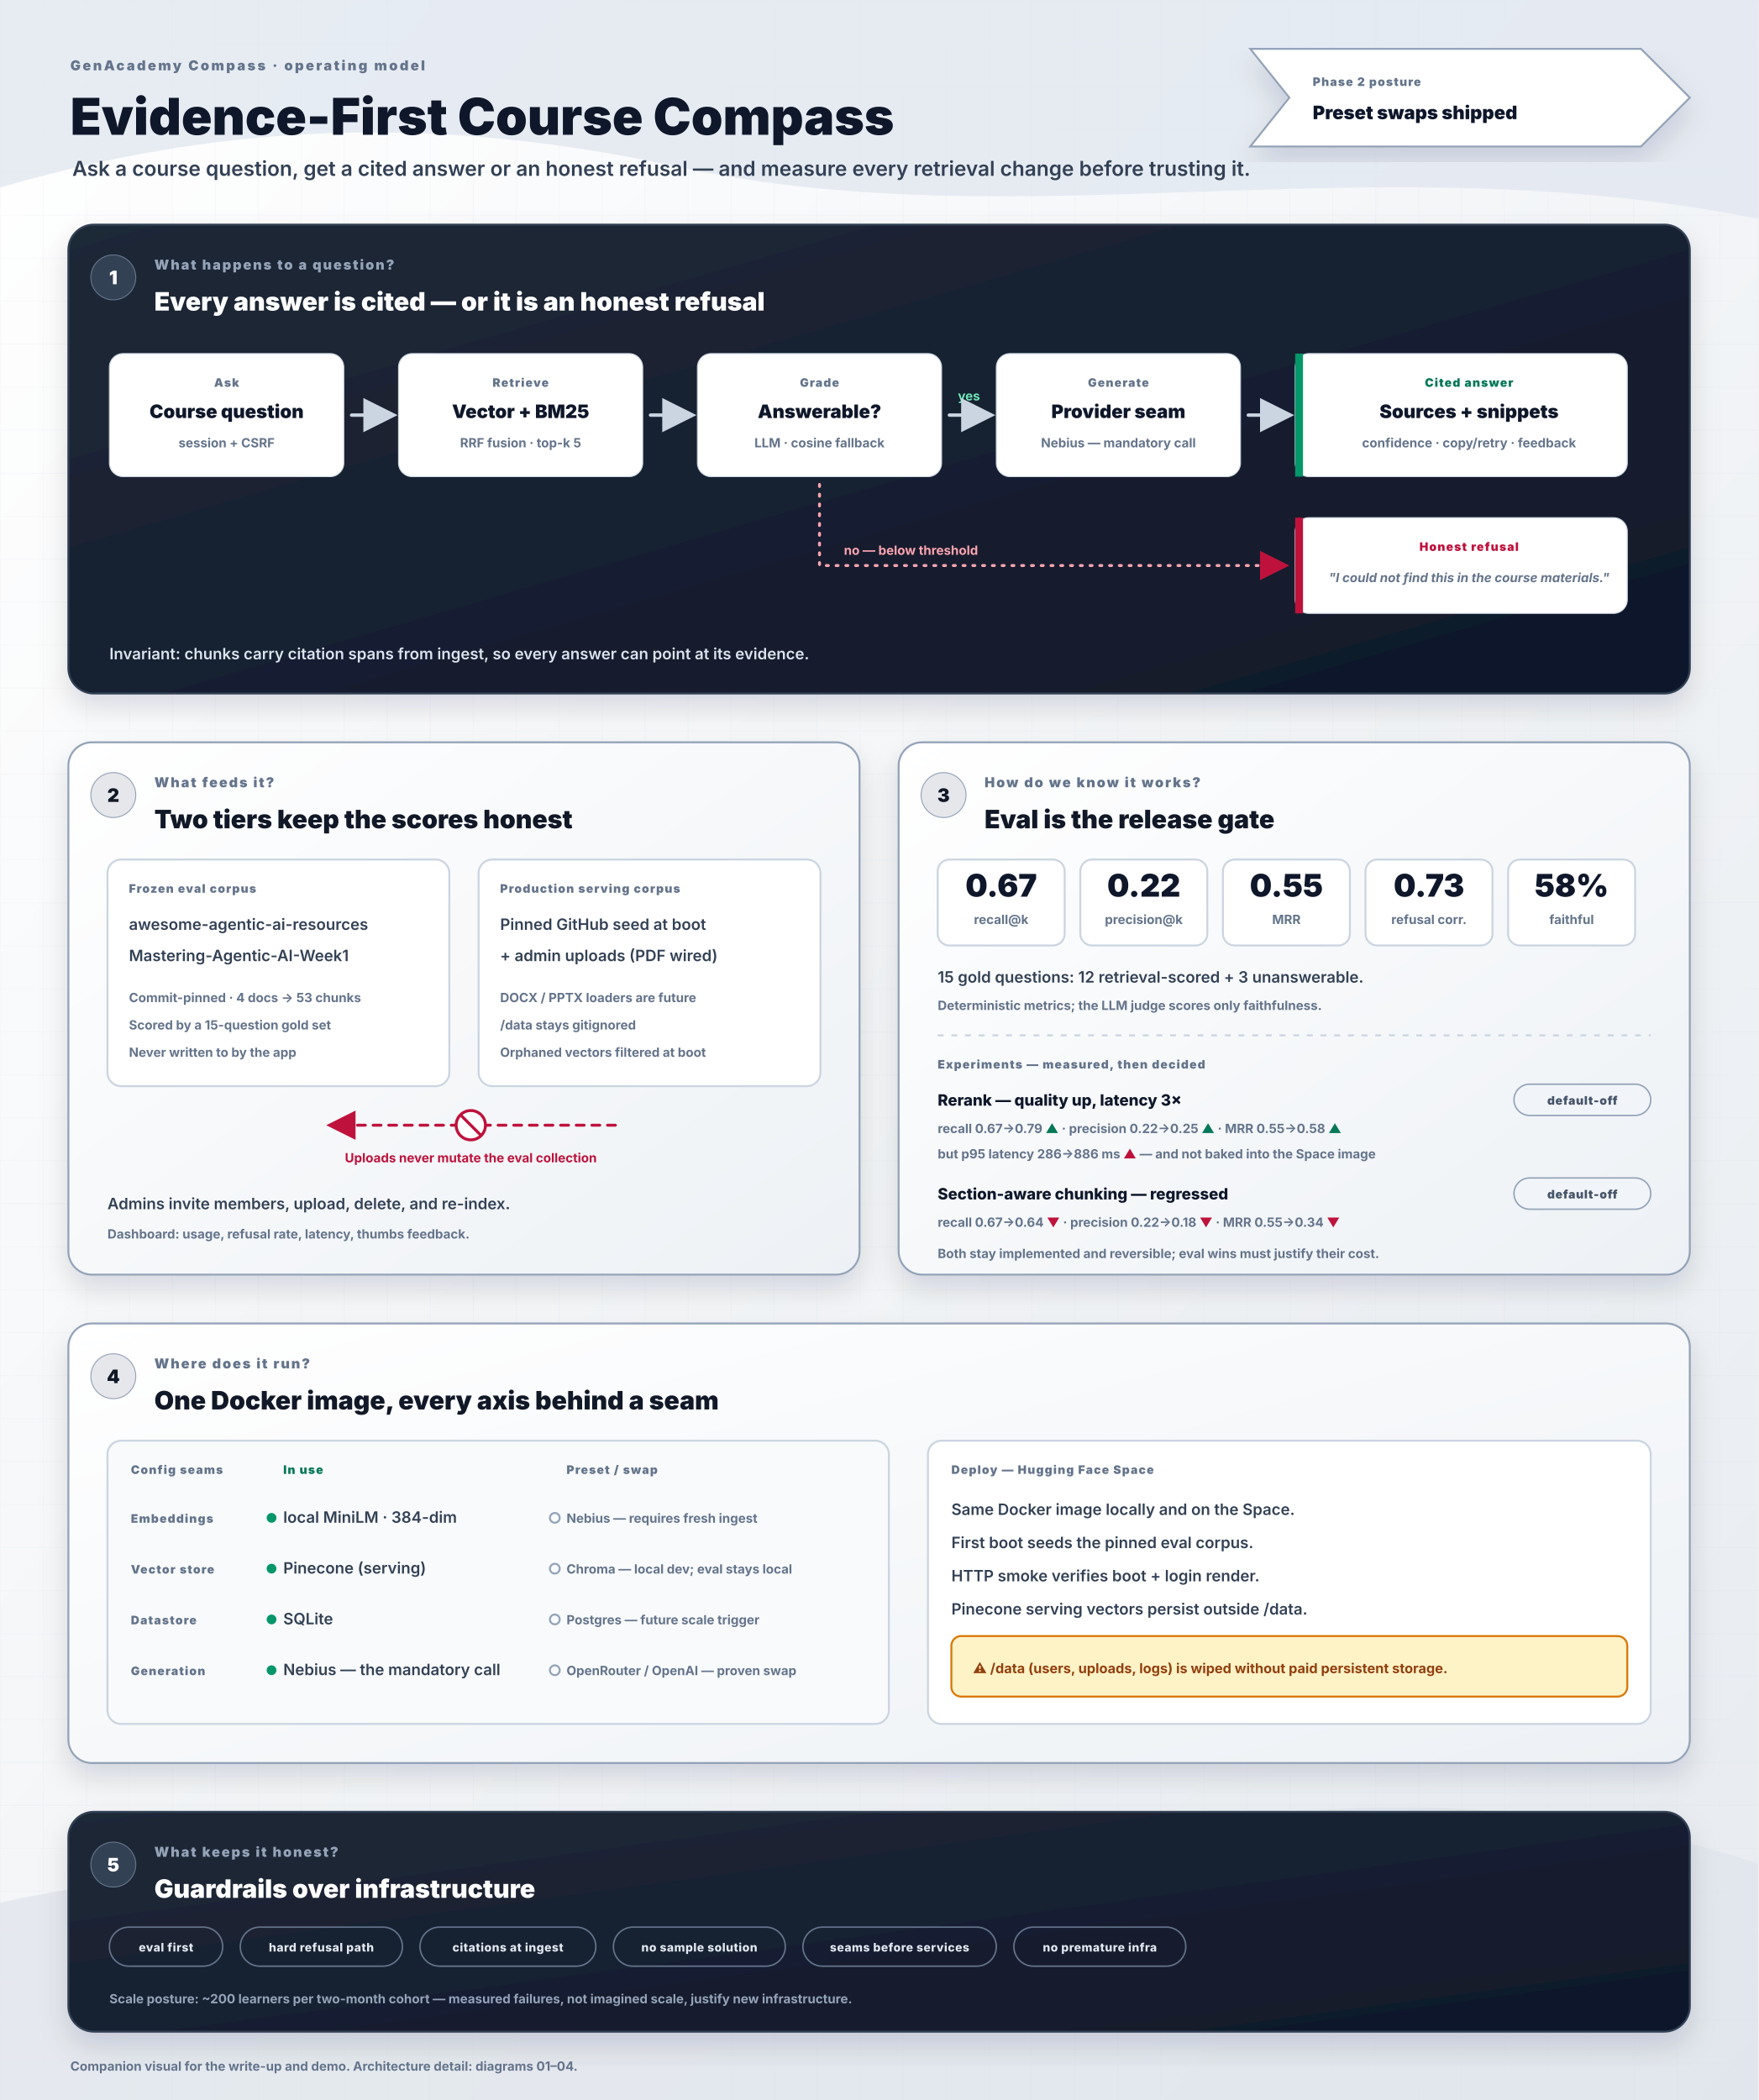
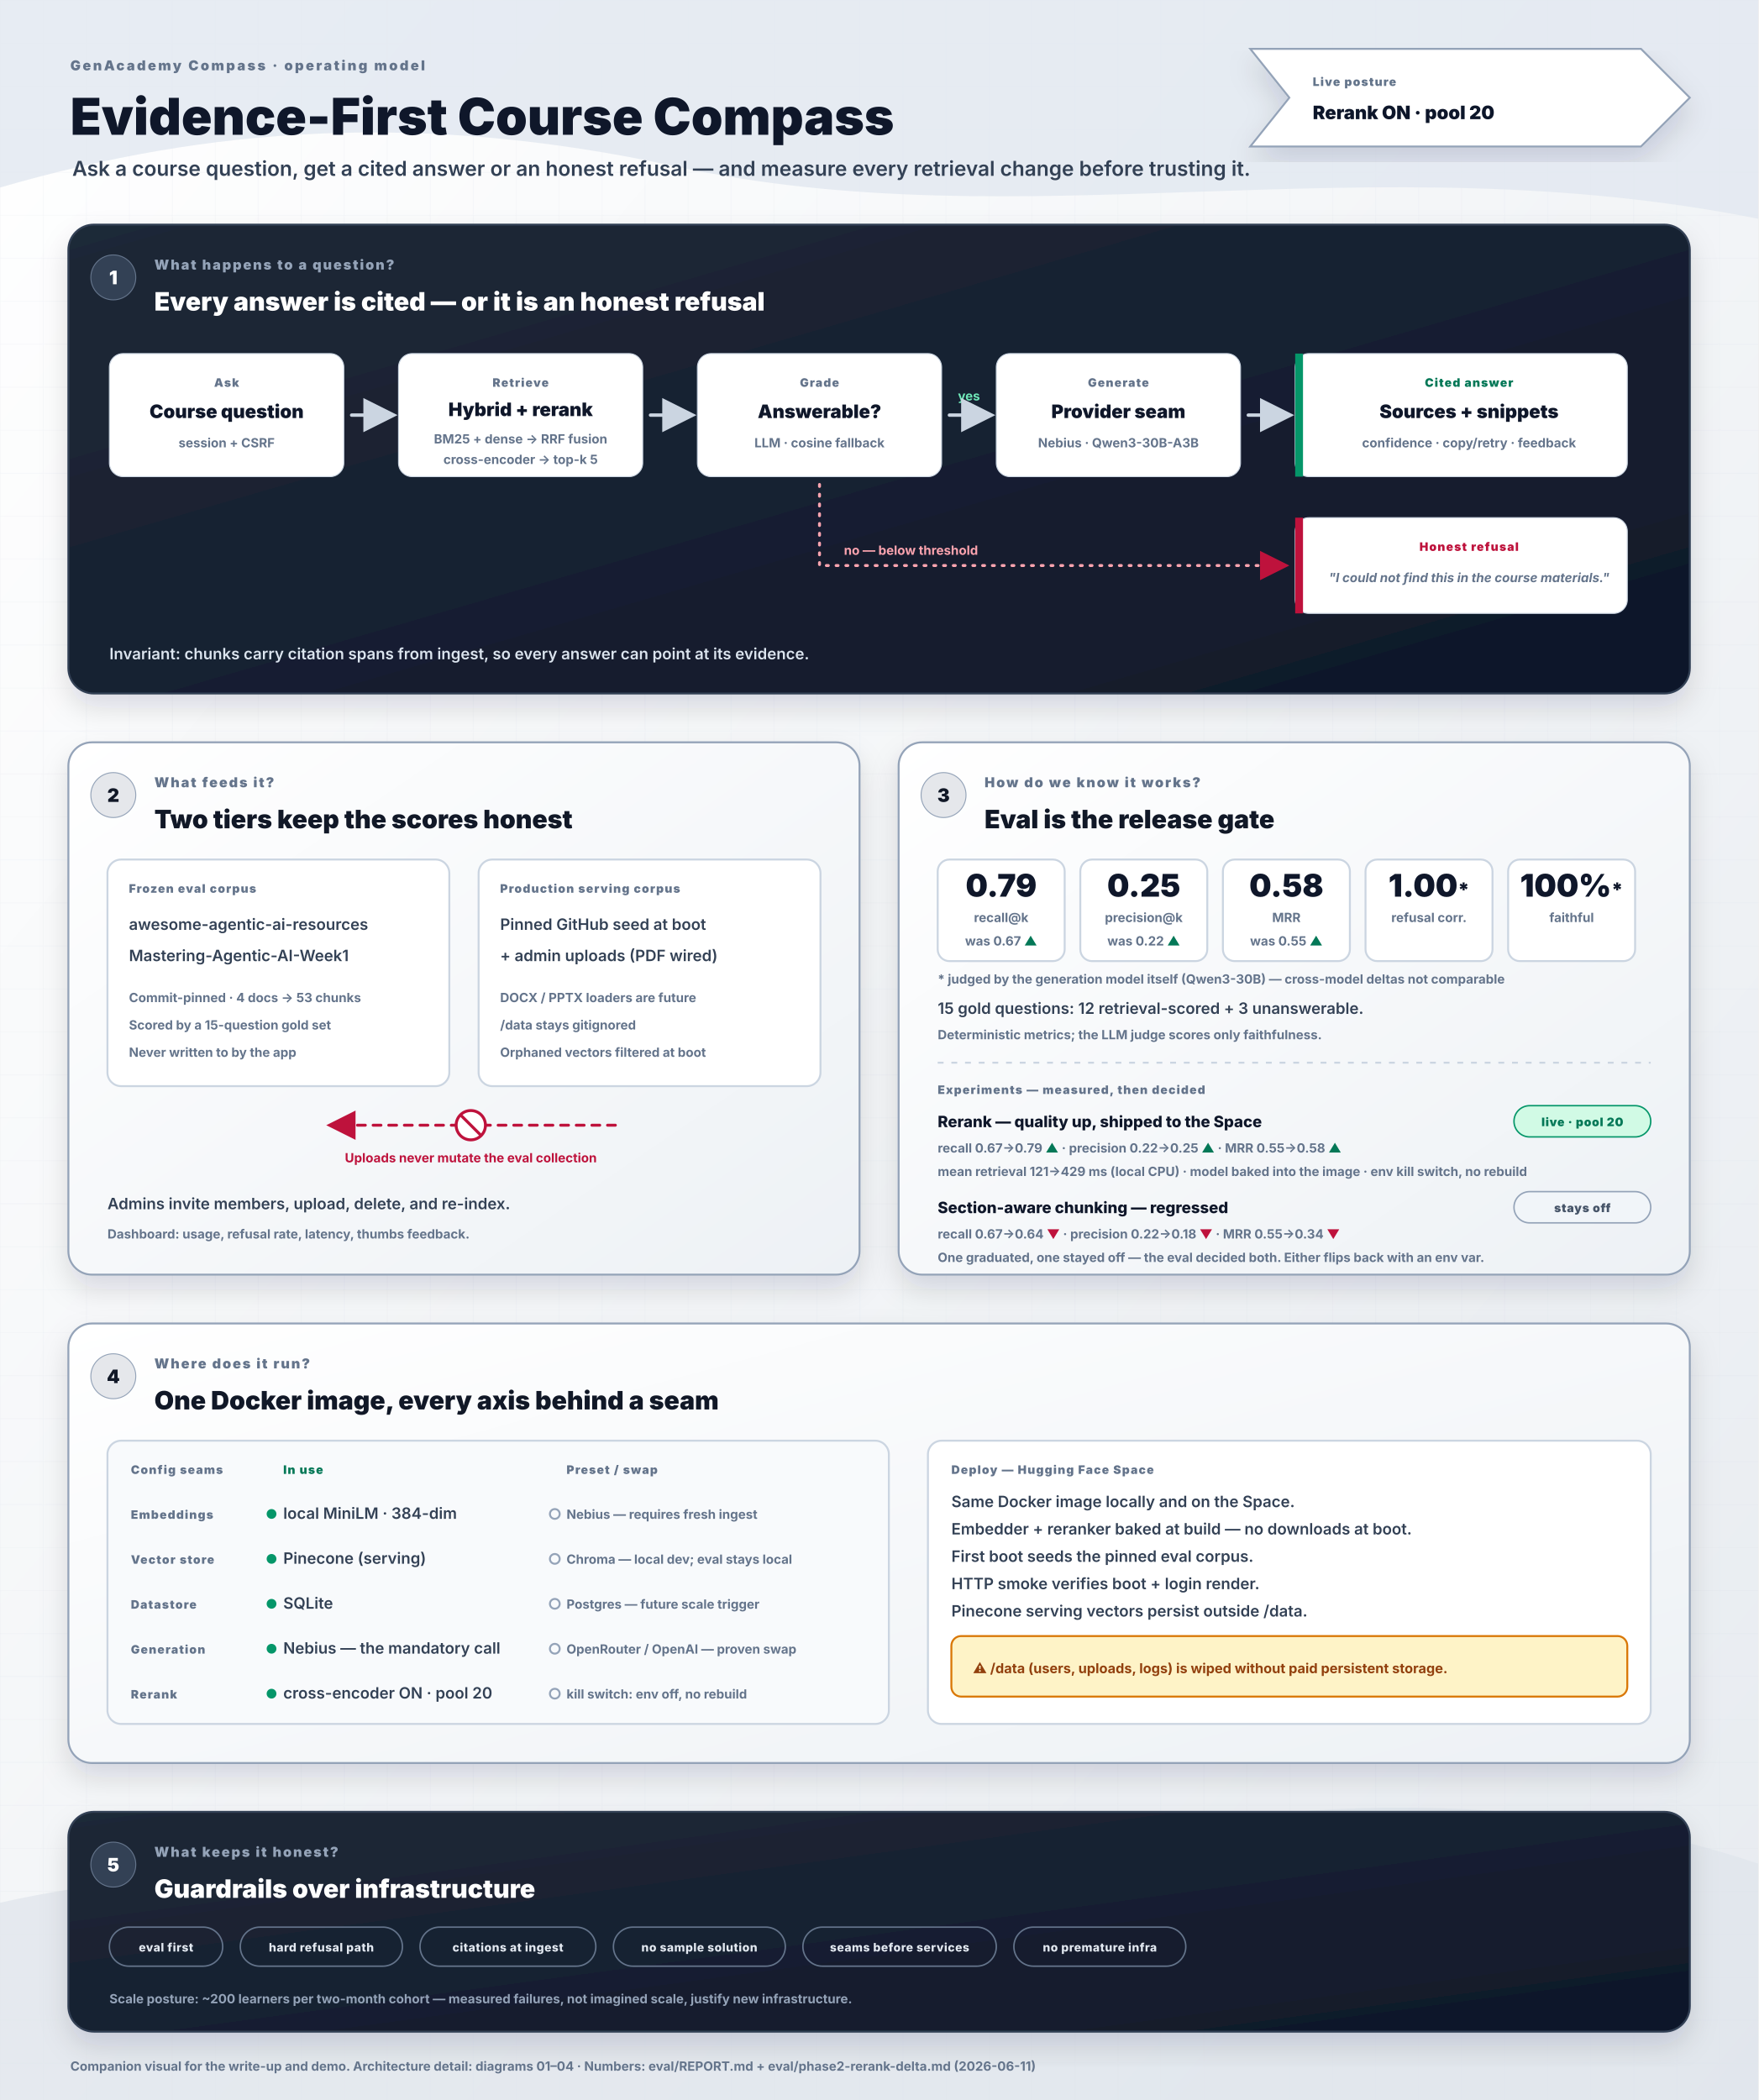
<svg xmlns="http://www.w3.org/2000/svg" width="1800" height="2150" viewBox="0 0 1800 2150" role="img" aria-labelledby="title desc">
  <defs>
    <linearGradient id="page" x1="0" y1="0" x2="1" y2="1">
      <stop offset="0" stop-color="#ffffff" />
      <stop offset="0.46" stop-color="#f4f6f8" />
      <stop offset="1" stop-color="#e7ebf0" />
    </linearGradient>
    <linearGradient id="card" x1="0" y1="0" x2="1" y2="1">
      <stop offset="0" stop-color="#ffffff" />
      <stop offset="1" stop-color="#edf1f5" />
    </linearGradient>
    <linearGradient id="cardDark" x1="0" y1="0" x2="1" y2="1">
      <stop offset="0" stop-color="#1f2937" />
      <stop offset="1" stop-color="#0f172a" />
    </linearGradient>
    <pattern id="grid" width="44" height="44" patternUnits="userSpaceOnUse">
      <path d="M 44 0 H 0 V 44" fill="none" stroke="#cbd5e1" stroke-width="1" opacity="0.23" />
    </pattern>
    <filter id="shadow" x="-10%" y="-12%" width="120%" height="128%">
      <feDropShadow dx="0" dy="14" stdDeviation="14" flood-color="#111827" flood-opacity="0.13" />
    </filter>
    <marker id="arrowLight" markerWidth="14" markerHeight="14" refX="10" refY="7" orient="auto" markerUnits="strokeWidth">
      <path d="M 2 2 L 12 7 L 2 12 Z" fill="#cbd5e1" />
    </marker>
    <marker id="arrowRose" markerWidth="14" markerHeight="14" refX="10" refY="7" orient="auto" markerUnits="strokeWidth">
      <path d="M 2 2 L 12 7 L 2 12 Z" fill="#be123c" />
    </marker>
    <style>
      .font { font-family: Inter, ui-sans-serif, system-ui, -apple-system, BlinkMacSystemFont, "Segoe UI", Arial, sans-serif; }
      .kicker { font-size: 14px; font-weight: 850; fill: #64748b; letter-spacing: 2.1px; text-transform: uppercase; }
      .title { font-size: 52px; font-weight: 920; fill: #0f172a; }
      .subtitle { font-size: 21px; font-weight: 600; fill: #334155; }
      .q { font-size: 14px; font-weight: 850; fill: #64748b; letter-spacing: 1.6px; text-transform: uppercase; }
      .qDark { font-size: 14px; font-weight: 850; fill: #94a3b8; letter-spacing: 1.6px; text-transform: uppercase; }
      .headline { font-size: 26px; font-weight: 880; fill: #111827; }
      .headlineDark { font-size: 26px; font-weight: 880; fill: #ffffff; }
      .body { font-size: 16px; font-weight: 560; fill: #334155; }
      .bodyStrong { font-size: 16px; font-weight: 800; fill: #0f172a; }
      .bodyDark { font-size: 16px; font-weight: 560; fill: #dbe4ee; }
      .small { font-size: 13px; font-weight: 700; fill: #64748b; }
      .smallDark { font-size: 13px; font-weight: 700; fill: #94a3b8; }
      .label { font-size: 12px; font-weight: 850; fill: #64748b; letter-spacing: 1px; text-transform: uppercase; }
      .num { font-size: 19px; font-weight: 900; fill: #111827; }
      .numDark { font-size: 19px; font-weight: 900; fill: #ffffff; }
      .metric { font-size: 32px; font-weight: 930; fill: #0f172a; }
      .metricSmall { font-size: 19px; font-weight: 880; fill: #0f172a; }
      .chipDark { font-size: 12px; font-weight: 800; fill: #e2e8f0; letter-spacing: 0.4px; }
      .pill { font-size: 12px; font-weight: 850; fill: #475569; letter-spacing: 0.6px; text-transform: uppercase; }
      .card { fill: url(#card); stroke: #94a3b8; stroke-width: 2; filter: url(#shadow); }
      .plain { fill: #ffffff; stroke: #cbd5e1; stroke-width: 2; }
      .lane { fill: #f8fafc; stroke: #cbd5e1; stroke-width: 2; }
      .dark { fill: url(#cardDark); stroke: #334155; stroke-width: 2; filter: url(#shadow); }
      .line { fill: none; stroke: #cbd5e1; stroke-width: 3.5; stroke-linecap: round; stroke-linejoin: round; marker-end: url(#arrowLight); }
      .branch { fill: none; stroke: #fda4af; stroke-width: 3; stroke-dasharray: 2 8; stroke-linecap: round; marker-end: url(#arrowRose); }
      .blocked { fill: none; stroke: #be123c; stroke-width: 3; stroke-dasharray: 8 8; stroke-linecap: round; marker-end: url(#arrowRose); }
      .up { fill: #047857; }
      .down { fill: #be123c; }
    </style>
  </defs>
  <rect width="1800" height="2150" fill="url(#page)" />
  <rect width="1800" height="2150" fill="url(#grid)" opacity="0.8" />
  <path d="M 0 0 H 1800 V 224 C 1400 144 1048 248 690 170 C 430 114 214 130 0 192 Z" fill="#e2e8f0" opacity="0.82" />
  <path d="M 0 1948 C 356 1868 700 1978 1010 1906 C 1294 1840 1548 1824 1800 1908 V 2150 H 0 Z" fill="#dfe5ec" opacity="0.72" />
  <g class="font">
    <text x="72" y="72" class="kicker">GenAcademy Compass · operating model</text>
    <text x="72" y="138" class="title">Evidence-First Course Compass</text>
    <text x="74" y="180" class="subtitle">Ask a course question, get a cited answer or an honest refusal — and measure every retrieval change before trusting it.</text>
  </g>
  <g class="font" transform="translate(1280 50)" filter="url(#shadow)">
    <path d="M 0 0 H 400 L 450 50 L 400 100 H 0 L 40 50 Z" fill="#ffffff" stroke="#94a3b8" stroke-width="2" />
-     <text x="64" y="38" class="label">Phase 2 posture</text>
-     <text x="64" y="72" class="metricSmall">Preset swaps shipped</text>
+     <text x="64" y="38" class="label">Live posture</text>
+     <text x="64" y="72" class="metricSmall">Rerank ON · pool 20</text>
  </g>
  <g class="font" transform="translate(70 230)">
    <rect class="dark" width="1660" height="480" rx="26" />
    <circle cx="46" cy="54" r="23" fill="#334155" stroke="#64748b" />
    <text x="46" y="61" text-anchor="middle" class="numDark">1</text>
    <text x="88" y="46" class="qDark">What happens to a question?</text>
    <text x="88" y="88" class="headlineDark">Every answer is cited — or it is an honest refusal</text>
    <g transform="translate(42 132)">
      <rect x="0" y="0" width="240" height="126" rx="14" fill="#ffffff" stroke="#cbd5e1" />
      <text x="120" y="34" text-anchor="middle" class="label">Ask</text>
      <text x="120" y="66" text-anchor="middle" class="metricSmall">Course question</text>
      <text x="120" y="96" text-anchor="middle" class="small">session + CSRF</text>
      <path class="line" d="M 248 63 H 288" />
      <rect x="296" y="0" width="250" height="126" rx="14" fill="#ffffff" stroke="#cbd5e1" />
      <text x="421" y="34" text-anchor="middle" class="label">Retrieve</text>
-       <text x="421" y="66" text-anchor="middle" class="metricSmall">Vector + BM25</text>
-       <text x="421" y="96" text-anchor="middle" class="small">RRF fusion · top-k 5</text>
+       <text x="421" y="64" text-anchor="middle" class="metricSmall">Hybrid + rerank</text>
+       <text x="421" y="92" text-anchor="middle" class="small">BM25 + dense → RRF fusion</text>
+       <text x="421" y="113" text-anchor="middle" class="small">cross-encoder → top-k 5</text>
      <path class="line" d="M 554 63 H 594" />
      <rect x="602" y="0" width="250" height="126" rx="14" fill="#ffffff" stroke="#cbd5e1" />
      <text x="727" y="34" text-anchor="middle" class="label">Grade</text>
      <text x="727" y="66" text-anchor="middle" class="metricSmall">Answerable?</text>
      <text x="727" y="96" text-anchor="middle" class="small">LLM · cosine fallback</text>
      <text x="880" y="48" text-anchor="middle" class="smallDark" style="fill:#6ee7b7">yes</text>
      <path class="line" d="M 860 63 H 900" />
      <rect x="908" y="0" width="250" height="126" rx="14" fill="#ffffff" stroke="#cbd5e1" />
      <text x="1033" y="34" text-anchor="middle" class="label">Generate</text>
      <text x="1033" y="66" text-anchor="middle" class="metricSmall">Provider seam</text>
-       <text x="1033" y="96" text-anchor="middle" class="small">Nebius — mandatory call</text>
+       <text x="1033" y="96" text-anchor="middle" class="small">Nebius · Qwen3-30B-A3B</text>
      <path class="line" d="M 1166 63 H 1206" />
      <rect x="1214" y="0" width="340" height="126" rx="14" fill="#ffffff" stroke="#cbd5e1" />
      <rect x="1214" y="0" width="8" height="126" fill="#059669" />
      <text x="1392" y="34" text-anchor="middle" class="label" style="fill:#047857">Cited answer</text>
      <text x="1392" y="66" text-anchor="middle" class="metricSmall">Sources + snippets</text>
      <text x="1392" y="96" text-anchor="middle" class="small">confidence · copy/retry · feedback</text>
      <path class="branch" d="M 727 134 V 217 H 1202" />
      <text x="752" y="206" class="smallDark" style="fill:#fda4af">no — below threshold</text>
      <rect x="1214" y="168" width="340" height="98" rx="14" fill="#ffffff" stroke="#cbd5e1" />
      <rect x="1214" y="168" width="8" height="98" fill="#be123c" />
      <text x="1392" y="202" text-anchor="middle" class="label" style="fill:#be123c">Honest refusal</text>
      <text x="1392" y="234" text-anchor="middle" class="small" font-style="italic">"I could not find this in the course materials."</text>
    </g>
    <text x="42" y="445" class="bodyDark">Invariant: chunks carry citation spans from ingest, so every answer can point at its evidence.</text>
  </g>
  <g class="font" transform="translate(70 760)">
    <rect class="card" width="810" height="545" rx="24" />
    <circle cx="46" cy="54" r="23" fill="#e5e7eb" stroke="#94a3b8" />
    <text x="46" y="61" text-anchor="middle" class="num">2</text>
    <text x="88" y="46" class="q">What feeds it?</text>
    <text x="88" y="88" class="headline">Two tiers keep the scores honest</text>
    <rect x="40" y="120" width="350" height="232" rx="14" class="plain" />
    <text x="62" y="154" class="label">Frozen eval corpus</text>
    <text x="62" y="192" class="body">awesome-agentic-ai-resources</text>
    <text x="62" y="224" class="body">Mastering-Agentic-AI-Week1</text>
    <text x="62" y="266" class="small">Commit-pinned · 4 docs → 53 chunks</text>
    <text x="62" y="294" class="small">Scored by a 15-question gold set</text>
    <text x="62" y="322" class="small">Never written to by the app</text>
    <rect x="420" y="120" width="350" height="232" rx="14" class="plain" />
    <text x="442" y="154" class="label">Production serving corpus</text>
    <text x="442" y="192" class="body">Pinned GitHub seed at boot</text>
    <text x="442" y="224" class="body">+ admin uploads (PDF wired)</text>
    <text x="442" y="266" class="small">DOCX / PPTX loaders are future</text>
    <text x="442" y="294" class="small">/data stays gitignored</text>
    <text x="442" y="322" class="small">Orphaned vectors filtered at boot</text>
    <path class="blocked" d="M 560 392 H 270" />
    <circle cx="412" cy="392" r="15" fill="#ffffff" stroke="#be123c" stroke-width="3" />
    <path d="M 402 382 L 422 402" stroke="#be123c" stroke-width="3" />
    <text x="412" y="430" text-anchor="middle" class="small" style="fill:#be123c">Uploads never mutate the eval collection</text>
    <text x="40" y="478" class="body">Admins invite members, upload, delete, and re-index.</text>
    <text x="40" y="508" class="small">Dashboard: usage, refusal rate, latency, thumbs feedback.</text>
  </g>
  <g class="font" transform="translate(920 760)">
    <rect class="card" width="810" height="545" rx="24" />
    <circle cx="46" cy="54" r="23" fill="#e5e7eb" stroke="#94a3b8" />
    <text x="46" y="61" text-anchor="middle" class="num">3</text>
    <text x="88" y="46" class="q">How do we know it works?</text>
    <text x="88" y="88" class="headline">Eval is the release gate</text>
    <g transform="translate(40 120)">
-       <rect class="plain" width="130" height="88" rx="12" />
-       <text x="65" y="38" text-anchor="middle" class="metric">0.67</text>
-       <text x="65" y="66" text-anchor="middle" class="small">recall@k</text>
-       <rect class="plain" x="146" width="130" height="88" rx="12" />
-       <text x="211" y="38" text-anchor="middle" class="metric">0.22</text>
-       <text x="211" y="66" text-anchor="middle" class="small">precision@k</text>
-       <rect class="plain" x="292" width="130" height="88" rx="12" />
-       <text x="357" y="38" text-anchor="middle" class="metric">0.55</text>
-       <text x="357" y="66" text-anchor="middle" class="small">MRR</text>
-       <rect class="plain" x="438" width="130" height="88" rx="12" />
-       <text x="503" y="38" text-anchor="middle" class="metric">0.73</text>
-       <text x="503" y="66" text-anchor="middle" class="small">refusal corr.</text>
-       <rect class="plain" x="584" width="130" height="88" rx="12" />
-       <text x="649" y="38" text-anchor="middle" class="metric">58%</text>
-       <text x="649" y="66" text-anchor="middle" class="small">faithful</text>
+       <rect class="plain" width="130" height="104" rx="12" />
+       <text x="65" y="38" text-anchor="middle" class="metric">0.79</text>
+       <text x="65" y="64" text-anchor="middle" class="small">recall@k</text>
+       <text x="65" y="88" text-anchor="middle" class="small">was 0.67 <tspan class="up">▲</tspan>
+       </text>
+       <rect class="plain" x="146" width="130" height="104" rx="12" />
+       <text x="211" y="38" text-anchor="middle" class="metric">0.25</text>
+       <text x="211" y="64" text-anchor="middle" class="small">precision@k</text>
+       <text x="211" y="88" text-anchor="middle" class="small">was 0.22 <tspan class="up">▲</tspan>
+       </text>
+       <rect class="plain" x="292" width="130" height="104" rx="12" />
+       <text x="357" y="38" text-anchor="middle" class="metric">0.58</text>
+       <text x="357" y="64" text-anchor="middle" class="small">MRR</text>
+       <text x="357" y="88" text-anchor="middle" class="small">was 0.55 <tspan class="up">▲</tspan>
+       </text>
+       <rect class="plain" x="438" width="130" height="104" rx="12" />
+       <text x="503" y="38" text-anchor="middle" class="metric">1.00<tspan font-size="20">*</tspan>
+       </text>
+       <text x="503" y="64" text-anchor="middle" class="small">refusal corr.</text>
+       <rect class="plain" x="584" width="130" height="104" rx="12" />
+       <text x="649" y="38" text-anchor="middle" class="metric">100%<tspan font-size="20">*</tspan>
+       </text>
+       <text x="649" y="64" text-anchor="middle" class="small">faithful</text>
    </g>
-     <text x="40" y="246" class="body">15 gold questions: 12 retrieval-scored + 3 unanswerable.</text>
-     <text x="40" y="274" class="small">Deterministic metrics; the LLM judge scores only faithfulness.</text>
-     <path d="M 40 300 H 770" stroke="#cbd5e1" stroke-width="2" stroke-dasharray="6 8" />
-     <text x="40" y="334" class="label">Experiments — measured, then decided</text>
-     <text x="40" y="372" class="bodyStrong">Rerank — quality up, latency 3×</text>
-     <rect x="630" y="350" width="140" height="32" rx="16" fill="#f1f5f9" stroke="#94a3b8" stroke-width="1.5" />
-     <text x="700" y="371" text-anchor="middle" class="pill">default-off</text>
-     <text x="40" y="400" class="small">recall 0.67→0.79 <tspan class="up">▲</tspan> · precision 0.22→0.25 <tspan class="up">▲</tspan> · MRR 0.55→0.58 <tspan class="up">▲</tspan>
+     <text x="40" y="247" class="small">* judged by the generation model itself (Qwen3-30B) — cross-model deltas not comparable</text>
+     <text x="40" y="278" class="body">15 gold questions: 12 retrieval-scored + 3 unanswerable.</text>
+     <text x="40" y="304" class="small">Deterministic metrics; the LLM judge scores only faithfulness.</text>
+     <path d="M 40 328 H 770" stroke="#cbd5e1" stroke-width="2" stroke-dasharray="6 8" />
+     <text x="40" y="360" class="label">Experiments — measured, then decided</text>
+     <text x="40" y="394" class="bodyStrong">Rerank — quality up, shipped to the Space</text>
+     <rect x="630" y="372" width="140" height="32" rx="16" fill="#d1fae5" stroke="#059669" stroke-width="1.5" />
+     <text x="700" y="393" text-anchor="middle" class="pill" style="fill:#047857">live · pool 20</text>
+     <text x="40" y="420" class="small">recall 0.67→0.79 <tspan class="up">▲</tspan> · precision 0.22→0.25 <tspan class="up">▲</tspan> · MRR 0.55→0.58 <tspan class="up">▲</tspan>
    </text>
-     <text x="40" y="426" class="small">but p95 latency 286→886 ms <tspan class="down">▲</tspan> — and not baked into the Space image</text>
-     <text x="40" y="468" class="bodyStrong">Section-aware chunking — regressed</text>
-     <rect x="630" y="446" width="140" height="32" rx="16" fill="#f1f5f9" stroke="#94a3b8" stroke-width="1.5" />
-     <text x="700" y="467" text-anchor="middle" class="pill">default-off</text>
-     <text x="40" y="496" class="small">recall 0.67→0.64 <tspan class="down">▼</tspan> · precision 0.22→0.18 <tspan class="down">▼</tspan> · MRR 0.55→0.34 <tspan class="down">▼</tspan>
+     <text x="40" y="444" class="small">mean retrieval 121→429 ms (local CPU) · model baked into the image · env kill switch, no rebuild</text>
+     <text x="40" y="482" class="bodyStrong">Section-aware chunking — regressed</text>
+     <rect x="630" y="460" width="140" height="32" rx="16" fill="#f1f5f9" stroke="#94a3b8" stroke-width="1.5" />
+     <text x="700" y="481" text-anchor="middle" class="pill">stays off</text>
+     <text x="40" y="508" class="small">recall 0.67→0.64 <tspan class="down">▼</tspan> · precision 0.22→0.18 <tspan class="down">▼</tspan> · MRR 0.55→0.34 <tspan class="down">▼</tspan>
    </text>
-     <text x="40" y="528" class="small">Both stay implemented and reversible; eval wins must justify their cost.</text>
+     <text x="40" y="532" class="small">One graduated, one stayed off — the eval decided both. Either flips back with an env var.</text>
  </g>
  <g class="font" transform="translate(70 1355)">
    <rect class="card" width="1660" height="450" rx="24" />
    <circle cx="46" cy="54" r="23" fill="#e5e7eb" stroke="#94a3b8" />
    <text x="46" y="61" text-anchor="middle" class="num">4</text>
    <text x="88" y="46" class="q">Where does it run?</text>
    <text x="88" y="88" class="headline">One Docker image, every axis behind a seam</text>
    <rect x="40" y="120" width="800" height="290" rx="14" class="lane" />
    <text x="64" y="154" class="label">Config seams</text>
    <text x="220" y="154" class="label" style="fill:#047857">In use</text>
    <text x="510" y="154" class="label">Preset / swap</text>
-     <text x="64" y="204" class="label">Embeddings</text>
-     <circle cx="208" cy="199" r="5" fill="#059669" />
-     <text x="220" y="204" class="body">local MiniLM · 384-dim</text>
-     <circle cx="498" cy="199" r="5" fill="none" stroke="#94a3b8" stroke-width="2" />
-     <text x="510" y="204" class="small">Nebius — requires fresh ingest</text>
-     <text x="64" y="256" class="label">Vector store</text>
-     <circle cx="208" cy="251" r="5" fill="#059669" />
-     <text x="220" y="256" class="body">Pinecone (serving)</text>
-     <circle cx="498" cy="251" r="5" fill="none" stroke="#94a3b8" stroke-width="2" />
-     <text x="510" y="256" class="small">Chroma — local dev; eval stays local</text>
-     <text x="64" y="308" class="label">Datastore</text>
-     <circle cx="208" cy="303" r="5" fill="#059669" />
-     <text x="220" y="308" class="body">SQLite</text>
-     <circle cx="498" cy="303" r="5" fill="none" stroke="#94a3b8" stroke-width="2" />
-     <text x="510" y="308" class="small">Postgres — future scale trigger</text>
-     <text x="64" y="360" class="label">Generation</text>
-     <circle cx="208" cy="355" r="5" fill="#059669" />
-     <text x="220" y="360" class="body">Nebius — the mandatory call</text>
-     <circle cx="498" cy="355" r="5" fill="none" stroke="#94a3b8" stroke-width="2" />
-     <text x="510" y="360" class="small">OpenRouter / OpenAI — proven swap</text>
+     <text x="64" y="200" class="label">Embeddings</text>
+     <circle cx="208" cy="195" r="5" fill="#059669" />
+     <text x="220" y="200" class="body">local MiniLM · 384-dim</text>
+     <circle cx="498" cy="195" r="5" fill="none" stroke="#94a3b8" stroke-width="2" />
+     <text x="510" y="200" class="small">Nebius — requires fresh ingest</text>
+     <text x="64" y="246" class="label">Vector store</text>
+     <circle cx="208" cy="241" r="5" fill="#059669" />
+     <text x="220" y="246" class="body">Pinecone (serving)</text>
+     <circle cx="498" cy="241" r="5" fill="none" stroke="#94a3b8" stroke-width="2" />
+     <text x="510" y="246" class="small">Chroma — local dev; eval stays local</text>
+     <text x="64" y="292" class="label">Datastore</text>
+     <circle cx="208" cy="287" r="5" fill="#059669" />
+     <text x="220" y="292" class="body">SQLite</text>
+     <circle cx="498" cy="287" r="5" fill="none" stroke="#94a3b8" stroke-width="2" />
+     <text x="510" y="292" class="small">Postgres — future scale trigger</text>
+     <text x="64" y="338" class="label">Generation</text>
+     <circle cx="208" cy="333" r="5" fill="#059669" />
+     <text x="220" y="338" class="body">Nebius — the mandatory call</text>
+     <circle cx="498" cy="333" r="5" fill="none" stroke="#94a3b8" stroke-width="2" />
+     <text x="510" y="338" class="small">OpenRouter / OpenAI — proven swap</text>
+     <text x="64" y="384" class="label">Rerank</text>
+     <circle cx="208" cy="379" r="5" fill="#059669" />
+     <text x="220" y="384" class="body">cross-encoder ON · pool 20</text>
+     <circle cx="498" cy="379" r="5" fill="none" stroke="#94a3b8" stroke-width="2" />
+     <text x="510" y="384" class="small">kill switch: env off, no rebuild</text>
    <rect x="880" y="120" width="740" height="290" rx="14" class="plain" />
    <text x="904" y="154" class="label">Deploy — Hugging Face Space</text>
-     <text x="904" y="196" class="body">Same Docker image locally and on the Space.</text>
-     <text x="904" y="230" class="body">First boot seeds the pinned eval corpus.</text>
-     <text x="904" y="264" class="body">HTTP smoke verifies boot + login render.</text>
-     <text x="904" y="298" class="body">Pinecone serving vectors persist outside /data.</text>
+     <text x="904" y="188" class="body">Same Docker image locally and on the Space.</text>
+     <text x="904" y="216" class="body">Embedder + reranker baked at build — no downloads at boot.</text>
+     <text x="904" y="244" class="body">First boot seeds the pinned eval corpus.</text>
+     <text x="904" y="272" class="body">HTTP smoke verifies boot + login render.</text>
+     <text x="904" y="300" class="body">Pinecone serving vectors persist outside /data.</text>
    <rect x="904" y="320" width="692" height="62" rx="10" fill="#fef3c7" stroke="#d97706" stroke-width="2" />
    <text x="926" y="358" font-size="14" font-weight="700" fill="#92400e">⚠ /data (users, uploads, logs) is wiped without paid persistent storage.</text>
  </g>
  <g class="font" transform="translate(70 1855)">
    <rect class="dark" width="1660" height="225" rx="26" />
    <circle cx="46" cy="54" r="23" fill="#334155" stroke="#64748b" />
    <text x="46" y="61" text-anchor="middle" class="numDark">5</text>
    <text x="88" y="46" class="qDark">What keeps it honest?</text>
    <text x="88" y="88" class="headlineDark">Guardrails over infrastructure</text>
    <g transform="translate(42 118)">
      <rect width="116" height="40" rx="20" fill="none" stroke="#64748b" stroke-width="1.5" />
      <text x="58" y="25" text-anchor="middle" class="chipDark">eval first</text>
      <rect x="134" width="166" height="40" rx="20" fill="none" stroke="#64748b" stroke-width="1.5" />
      <text x="217" y="25" text-anchor="middle" class="chipDark">hard refusal path</text>
      <rect x="318" width="180" height="40" rx="20" fill="none" stroke="#64748b" stroke-width="1.5" />
      <text x="408" y="25" text-anchor="middle" class="chipDark">citations at ingest</text>
      <rect x="516" width="176" height="40" rx="20" fill="none" stroke="#64748b" stroke-width="1.5" />
      <text x="604" y="25" text-anchor="middle" class="chipDark">no sample solution</text>
      <rect x="710" width="198" height="40" rx="20" fill="none" stroke="#64748b" stroke-width="1.5" />
      <text x="809" y="25" text-anchor="middle" class="chipDark">seams before services</text>
      <rect x="926" width="176" height="40" rx="20" fill="none" stroke="#64748b" stroke-width="1.5" />
      <text x="1014" y="25" text-anchor="middle" class="chipDark">no premature infra</text>
    </g>
    <text x="42" y="196" class="smallDark">Scale posture: ~200 learners per two-month cohort — measured failures, not imagined scale, justify new infrastructure.</text>
  </g>
  <g class="font">
-     <text x="72" y="2120" class="small">Companion visual for the write-up and demo. Architecture detail: diagrams 01–04.</text>
+     <text x="72" y="2120" class="small">Companion visual for the write-up and demo. Architecture detail: diagrams 01–04 · Numbers: eval/REPORT.md + eval/phase2-rerank-delta.md (2026-06-11)</text>
  </g>
</svg>
